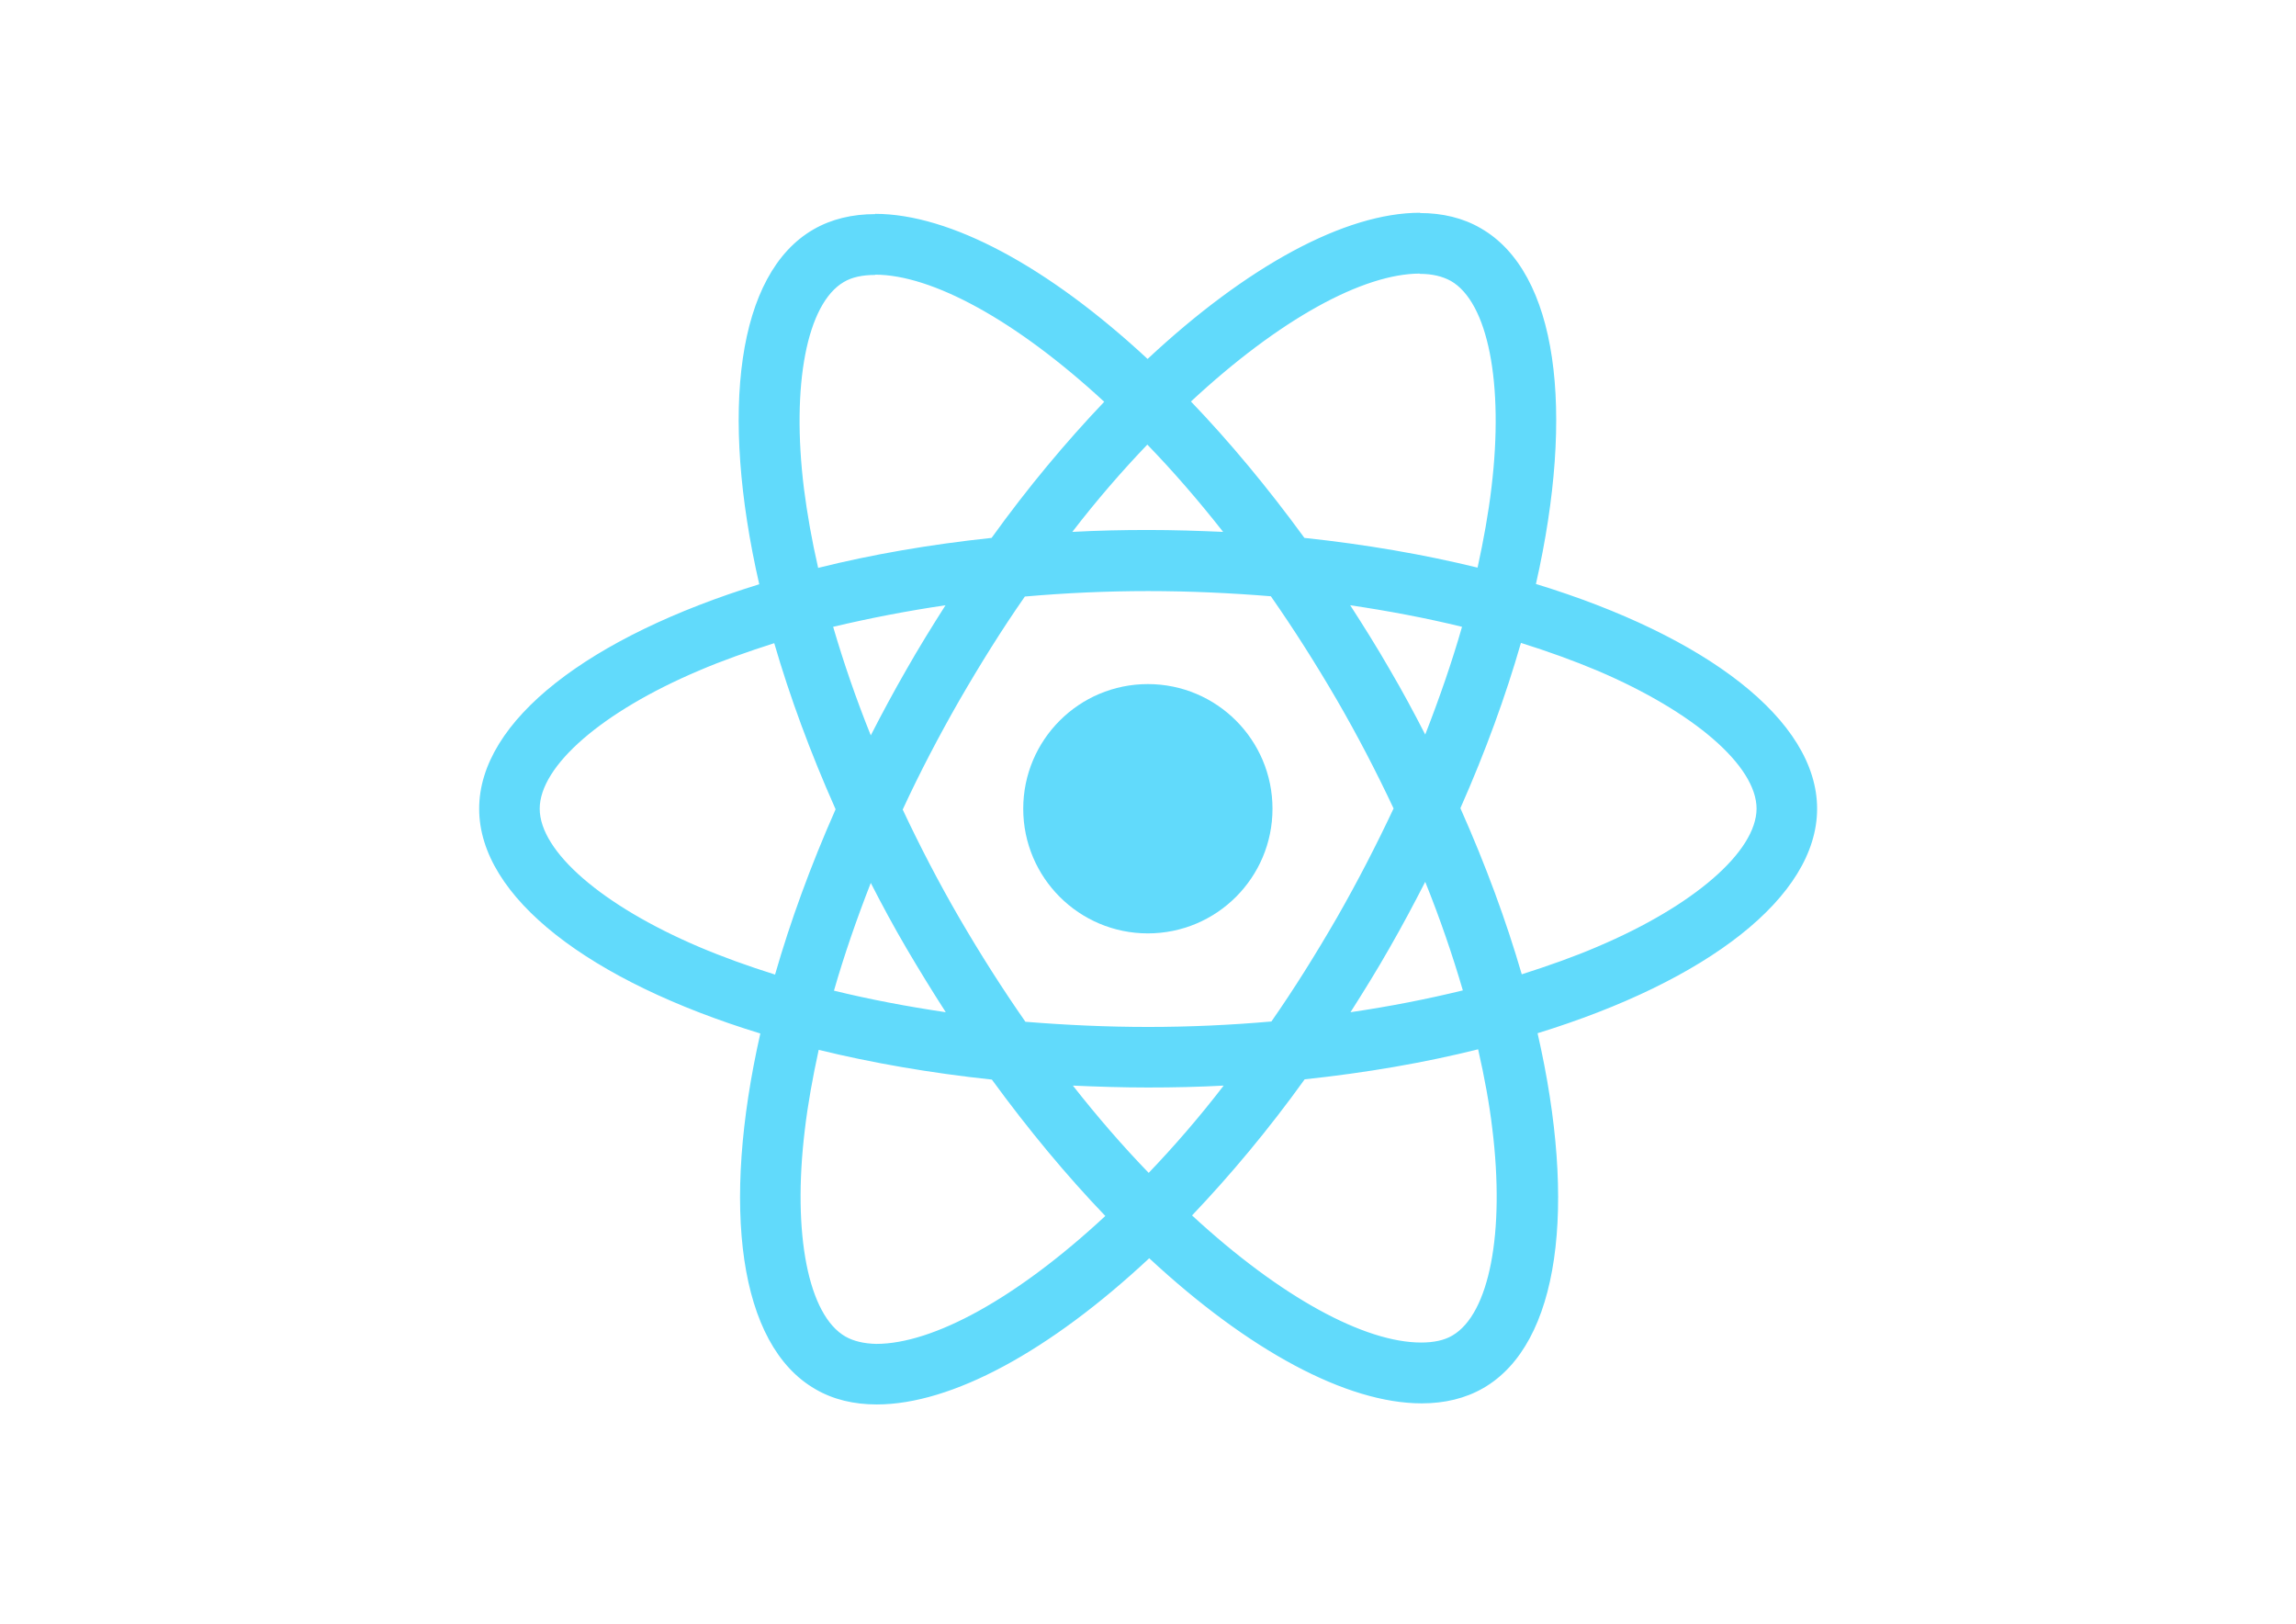
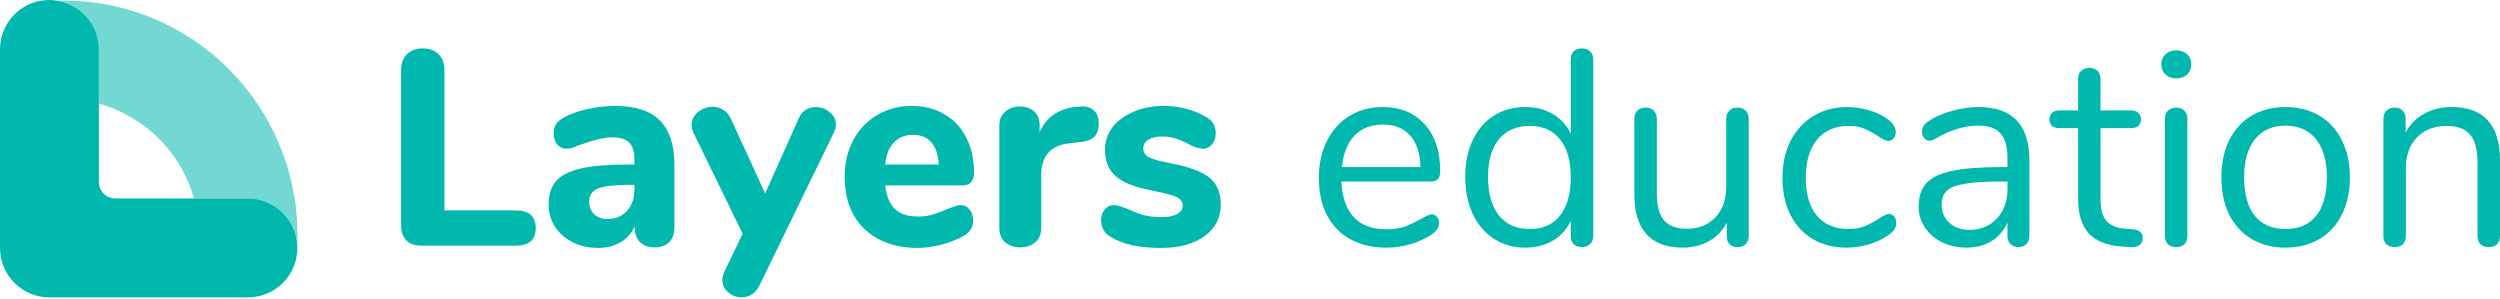
- <svg xmlns="http://www.w3.org/2000/svg" viewBox="0 0 841.9 595.3">
-   <g fill="#61DAFB">
-     <path d="M666.3 296.5c0-32.5-40.7-63.3-103.1-82.4 14.4-63.6 8-114.2-20.2-130.4-6.5-3.8-14.1-5.6-22.4-5.6v22.3c4.6 0 8.3.9 11.4 2.6 13.6 7.8 19.5 37.5 14.9 75.7-1.1 9.4-2.9 19.3-5.1 29.4-19.6-4.8-41-8.5-63.5-10.9-13.5-18.5-27.5-35.3-41.6-50 32.6-30.3 63.2-46.9 84-46.9V78c-27.5 0-63.5 19.6-99.9 53.6-36.4-33.8-72.4-53.2-99.9-53.2v22.3c20.7 0 51.4 16.5 84 46.6-14 14.7-28 31.4-41.3 49.9-22.6 2.4-44 6.1-63.6 11-2.3-10-4-19.7-5.2-29-4.7-38.2 1.1-67.9 14.6-75.8 3-1.8 6.9-2.6 11.5-2.6V78.5c-8.4 0-16 1.8-22.6 5.6-28.1 16.2-34.4 66.7-19.9 130.1-62.2 19.2-102.7 49.9-102.7 82.3 0 32.5 40.7 63.3 103.1 82.4-14.4 63.6-8 114.2 20.2 130.4 6.5 3.8 14.1 5.6 22.5 5.6 27.5 0 63.5-19.6 99.9-53.6 36.4 33.8 72.4 53.2 99.9 53.2 8.4 0 16-1.8 22.6-5.6 28.1-16.2 34.4-66.7 19.9-130.1 62-19.1 102.5-49.9 102.5-82.3zm-130.2-66.7c-3.7 12.9-8.3 26.2-13.5 39.5-4.1-8-8.4-16-13.1-24-4.6-8-9.5-15.8-14.4-23.4 14.2 2.1 27.9 4.7 41 7.9zm-45.8 106.5c-7.8 13.5-15.8 26.3-24.1 38.2-14.9 1.3-30 2-45.2 2-15.1 0-30.2-.7-45-1.9-8.3-11.9-16.4-24.6-24.2-38-7.6-13.1-14.5-26.4-20.8-39.8 6.2-13.4 13.2-26.8 20.7-39.9 7.8-13.5 15.8-26.3 24.1-38.2 14.9-1.3 30-2 45.2-2 15.1 0 30.2.7 45 1.9 8.3 11.9 16.4 24.6 24.2 38 7.6 13.1 14.5 26.4 20.8 39.8-6.3 13.4-13.2 26.8-20.7 39.9zm32.3-13c5.4 13.4 10 26.8 13.8 39.8-13.1 3.2-26.9 5.9-41.2 8 4.9-7.7 9.8-15.6 14.4-23.7 4.6-8 8.9-16.1 13-24.1zM421.2 430c-9.3-9.6-18.6-20.3-27.8-32 9 .4 18.2.7 27.5.7 9.4 0 18.7-.2 27.8-.7-9 11.7-18.3 22.4-27.5 32zm-74.4-58.9c-14.2-2.1-27.9-4.7-41-7.9 3.7-12.9 8.3-26.2 13.5-39.5 4.1 8 8.4 16 13.1 24 4.7 8 9.5 15.8 14.4 23.4zM420.7 163c9.3 9.6 18.6 20.3 27.8 32-9-.4-18.2-.7-27.5-.7-9.4 0-18.7.2-27.8.7 9-11.7 18.3-22.4 27.5-32zm-74 58.9c-4.9 7.7-9.8 15.6-14.4 23.7-4.6 8-8.9 16-13 24-5.4-13.4-10-26.8-13.8-39.8 13.1-3.1 26.9-5.8 41.2-7.9zm-90.5 125.2c-35.4-15.1-58.3-34.9-58.3-50.6 0-15.7 22.9-35.6 58.3-50.6 8.6-3.7 18-7 27.7-10.1 5.7 19.6 13.2 40 22.5 60.9-9.2 20.8-16.6 41.1-22.2 60.6-9.9-3.1-19.3-6.5-28-10.2zM310 490c-13.6-7.8-19.5-37.5-14.9-75.7 1.1-9.4 2.9-19.3 5.1-29.4 19.6 4.8 41 8.5 63.5 10.9 13.5 18.5 27.5 35.3 41.6 50-32.6 30.3-63.2 46.9-84 46.9-4.5-.1-8.3-1-11.3-2.7zm237.2-76.2c4.7 38.2-1.1 67.9-14.6 75.8-3 1.8-6.9 2.6-11.5 2.6-20.7 0-51.4-16.5-84-46.6 14-14.7 28-31.4 41.3-49.9 22.6-2.4 44-6.1 63.6-11 2.3 10.1 4.1 19.8 5.2 29.1zm38.5-66.7c-8.6 3.7-18 7-27.7 10.1-5.7-19.6-13.2-40-22.5-60.9 9.2-20.8 16.6-41.1 22.2-60.6 9.9 3.1 19.3 6.5 28.1 10.2 35.4 15.1 58.3 34.9 58.3 50.6-.1 15.7-23 35.6-58.4 50.6zM320.8 78.4z" />
-     <circle cx="420.9" cy="296.5" r="45.7" />
-     <path d="M520.5 78.1z" />
-   </g>
+ <svg xmlns="http://www.w3.org/2000/svg" width="1407" height="168" viewBox="0 0 1407 168" fill="none">
+   <path d="M237.151 138.274C233.505 138.274 230.693 137.284 228.714 135.303C226.735 133.322 225.745 130.507 225.745 126.859V39.286C225.745 35.637 226.839 32.718 229.026 30.529C231.214 28.34 234.182 27.245 237.932 27.245C241.681 27.245 244.65 28.34 246.837 30.529C249.024 32.718 250.118 35.637 250.118 39.286V118.414H290.114C297.718 118.414 301.519 121.75 301.519 128.422C301.519 134.99 297.718 138.274 290.114 138.274H237.151Z" fill="#00B8AD" />
+   <path d="M346.433 59.615C357.682 59.615 366.015 62.378 371.431 67.903C376.847 73.325 379.555 81.665 379.555 92.924V128.266C379.555 131.706 378.566 134.417 376.587 136.398C374.608 138.274 371.848 139.213 368.306 139.213C364.973 139.213 362.265 138.222 360.182 136.241C358.203 134.156 357.214 131.498 357.214 128.266V127.171C355.651 131.029 353.047 134.052 349.402 136.241C345.756 138.431 341.486 139.525 336.591 139.525C331.383 139.525 326.644 138.483 322.373 136.398C318.207 134.313 314.874 131.394 312.374 127.64C309.979 123.887 308.781 119.717 308.781 115.13C308.781 109.5 310.187 105.07 312.999 101.838C315.915 98.606 320.55 96.26 326.904 94.801C333.258 93.341 341.955 92.612 352.995 92.612H357.057V89.797C357.057 85.418 356.068 82.238 354.089 80.257C352.214 78.277 349.037 77.286 344.559 77.286C340.08 77.286 333.622 78.85 325.185 81.978C322.79 83.124 320.759 83.698 319.092 83.698C316.801 83.698 314.978 82.916 313.624 81.352C312.27 79.684 311.593 77.547 311.593 74.941C311.593 72.856 312.062 71.135 312.999 69.78C313.937 68.425 315.447 67.174 317.53 66.027C321.175 64.046 325.602 62.482 330.81 61.336C336.122 60.189 341.33 59.615 346.433 59.615ZM341.746 123.262C346.329 123.262 350.027 121.75 352.839 118.727C355.651 115.599 357.057 111.586 357.057 106.686V104.027H354.401C345.965 104.027 340.028 104.705 336.591 106.06C333.258 107.415 331.591 109.865 331.591 113.41C331.591 116.329 332.529 118.727 334.403 120.603C336.382 122.376 338.83 123.262 341.746 123.262Z" fill="#00B8AD" />
+   <path d="M449.533 66.653C450.47 64.463 451.772 62.847 453.439 61.805C455.209 60.762 457.084 60.241 459.063 60.241C462.084 60.241 464.74 61.231 467.031 63.212C469.323 65.089 470.468 67.382 470.468 70.093C470.468 71.552 470.104 73.012 469.375 74.472L427.347 160.793C426.306 162.982 424.9 164.598 423.129 165.641C421.358 166.787 419.484 167.361 417.505 167.361C414.588 167.361 412.036 166.423 409.849 164.546C407.662 162.669 406.568 160.376 406.568 157.665C406.568 155.997 406.933 154.433 407.662 152.974L417.973 131.55L390.163 74.472C389.539 73.012 389.226 71.605 389.226 70.249C389.226 67.434 390.424 65.037 392.819 63.056C395.319 61.075 398.131 60.085 401.256 60.085C403.339 60.085 405.266 60.658 407.037 61.805C408.808 62.847 410.214 64.463 411.255 66.653L430.628 108.875L449.533 66.653Z" fill="#00B8AD" />
+   <path d="M540.683 115.443C542.766 115.443 544.432 116.277 545.682 117.945C547.036 119.613 547.713 121.75 547.713 124.356C547.713 126.129 547.193 127.797 546.151 129.361C545.109 130.82 543.651 132.071 541.776 133.114C538.235 134.99 534.121 136.554 529.434 137.805C524.747 138.952 520.424 139.525 516.466 139.525C508.134 139.525 500.843 137.909 494.593 134.678C488.448 131.446 483.709 126.859 480.376 120.916C477.043 114.869 475.376 107.78 475.376 99.648C475.376 91.83 476.991 84.897 480.22 78.85C483.449 72.803 487.927 68.112 493.656 64.776C499.385 61.336 505.894 59.615 513.185 59.615C520.164 59.615 526.257 61.179 531.465 64.307C536.777 67.33 540.891 71.709 543.807 77.443C546.724 83.072 548.182 89.692 548.182 97.303C548.182 99.596 547.609 101.369 546.463 102.62C545.422 103.767 543.912 104.34 541.933 104.34H498.187C498.916 110.491 500.791 114.974 503.811 117.789C506.832 120.499 511.154 121.854 516.779 121.854C519.799 121.854 522.507 121.49 524.903 120.76C527.299 120.03 529.955 119.04 532.871 117.789C534.329 117.163 535.735 116.642 537.089 116.225C538.443 115.703 539.641 115.443 540.683 115.443ZM513.81 75.879C509.331 75.879 505.738 77.338 503.03 80.257C500.322 83.072 498.707 87.19 498.187 92.612H528.34C528.028 87.086 526.622 82.916 524.122 80.101C521.726 77.286 518.289 75.879 513.81 75.879Z" fill="#00B8AD" />
+   <path d="M608.208 59.928C611.333 59.72 613.78 60.45 615.551 62.117C617.426 63.681 618.363 66.079 618.363 69.311C618.363 72.751 617.53 75.305 615.864 76.974C614.197 78.642 611.229 79.684 606.958 80.101L602.271 80.57C596.543 81.196 592.376 83.072 589.772 86.2C587.273 89.328 586.023 93.341 586.023 98.241V128.11C586.023 131.758 584.877 134.521 582.586 136.398C580.398 138.274 577.638 139.213 574.305 139.213C570.868 139.213 568.004 138.274 565.712 136.398C563.525 134.521 562.431 131.758 562.431 128.11V70.718C562.431 67.278 563.577 64.62 565.868 62.743C568.16 60.867 570.92 59.928 574.149 59.928C577.274 59.928 579.877 60.867 581.961 62.743C584.044 64.515 585.085 67.017 585.085 70.249V74.472C586.96 69.989 589.772 66.548 593.522 64.15C597.376 61.753 601.542 60.397 606.021 60.085L608.208 59.928Z" fill="#00B8AD" />
+   <path d="M653.436 139.525C647.082 139.525 641.562 139.004 636.875 137.961C632.188 136.919 628.074 135.251 624.532 132.957C622.97 132.019 621.772 130.768 620.939 129.204C620.106 127.64 619.689 125.868 619.689 123.887C619.689 121.49 620.366 119.509 621.72 117.945C623.074 116.277 624.741 115.443 626.72 115.443C628.074 115.443 629.428 115.703 630.782 116.225C632.136 116.642 633.542 117.163 635 117.789C637.916 119.144 640.781 120.238 643.593 121.073C646.405 121.802 649.894 122.167 654.061 122.167C657.706 122.167 660.518 121.594 662.497 120.447C664.581 119.3 665.622 117.736 665.622 115.756C665.622 114.296 665.153 113.149 664.216 112.315C663.383 111.377 661.768 110.543 659.373 109.813C656.977 109.083 653.175 108.197 647.968 107.155C638.698 105.382 632.032 102.724 627.969 99.179C623.907 95.635 621.876 90.683 621.876 84.323C621.876 79.632 623.282 75.41 626.095 71.657C629.011 67.903 632.969 64.984 637.968 62.899C642.968 60.71 648.592 59.615 654.842 59.615C659.321 59.615 663.695 60.189 667.966 61.336C672.236 62.482 676.038 64.098 679.371 66.183C682.6 68.164 684.214 71.083 684.214 74.941C684.214 77.443 683.537 79.528 682.183 81.196C680.829 82.864 679.163 83.698 677.184 83.698C674.788 83.698 671.924 82.76 668.591 80.883C665.987 79.528 663.591 78.537 661.404 77.912C659.321 77.182 656.821 76.817 653.904 76.817C650.676 76.817 648.124 77.443 646.249 78.694C644.374 79.841 643.437 81.456 643.437 83.541C643.437 85.731 644.53 87.399 646.718 88.546C648.905 89.692 653.123 90.839 659.373 91.986C666.351 93.341 671.819 95.009 675.777 96.99C679.735 98.867 682.6 101.264 684.37 104.184C686.141 107.103 687.026 110.804 687.026 115.286C687.026 122.688 683.954 128.579 677.808 132.957C671.767 137.336 663.643 139.525 653.436 139.525Z" fill="#00B8AD" />
+   <path d="M805.703 120.603C806.849 120.603 807.838 121.073 808.671 122.011C809.505 122.949 809.921 124.148 809.921 125.608C809.921 128.214 808.098 130.612 804.453 132.801C800.703 134.99 796.745 136.658 792.579 137.805C788.413 138.848 784.351 139.369 780.393 139.369C768.623 139.369 759.301 135.876 752.427 128.891C745.657 121.907 742.271 112.263 742.271 99.961C742.271 92.142 743.782 85.262 746.802 79.319C749.823 73.273 754.041 68.581 759.457 65.245C764.978 61.909 771.227 60.241 778.206 60.241C788.1 60.241 795.964 63.473 801.797 69.936C807.63 76.4 810.546 85.157 810.546 96.208C810.546 98.293 810.13 99.805 809.296 100.743C808.463 101.681 807.109 102.151 805.234 102.151H754.926C755.864 120.082 764.353 129.048 780.393 129.048C784.455 129.048 787.944 128.527 790.861 127.484C793.777 126.337 796.902 124.826 800.235 122.949C802.943 121.385 804.765 120.603 805.703 120.603ZM778.362 70.093C771.696 70.093 766.332 72.178 762.27 76.348C758.312 80.518 755.968 86.408 755.239 94.019H799.453C799.245 86.304 797.318 80.414 793.673 76.348C790.027 72.178 784.924 70.093 778.362 70.093Z" fill="#00B8AD" />
+   <path d="M890.28 27.245C892.259 27.245 893.821 27.818 894.967 28.965C896.113 30.112 896.686 31.571 896.686 33.344V132.801C896.686 134.678 896.113 136.189 894.967 137.336C893.821 138.483 892.259 139.056 890.28 139.056C888.301 139.056 886.739 138.483 885.593 137.336C884.551 136.189 884.031 134.678 884.031 132.801V124.356C881.739 129.152 878.354 132.853 873.875 135.459C869.501 138.066 864.345 139.369 858.408 139.369C851.742 139.369 845.857 137.701 840.753 134.365C835.65 131.029 831.692 126.389 828.879 120.447C826.067 114.4 824.661 107.415 824.661 99.492C824.661 91.673 826.067 84.793 828.879 78.85C831.692 72.908 835.65 68.321 840.753 65.089C845.857 61.857 851.742 60.241 858.408 60.241C864.345 60.241 869.501 61.544 873.875 64.15C878.354 66.757 881.739 70.458 884.031 75.253V33.344C884.031 31.467 884.551 30.008 885.593 28.965C886.739 27.818 888.301 27.245 890.28 27.245ZM860.908 128.891C868.303 128.891 873.979 126.389 877.937 121.385C881.999 116.277 884.031 109.083 884.031 99.805C884.031 90.526 881.999 83.385 877.937 78.381C873.979 73.377 868.303 70.875 860.908 70.875C853.513 70.875 847.732 73.377 843.566 78.381C839.503 83.385 837.472 90.422 837.472 99.492C837.472 108.771 839.503 116.016 843.566 121.229C847.732 126.337 853.513 128.891 860.908 128.891Z" fill="#00B8AD" />
+   <path d="M977.933 60.554C979.912 60.554 981.422 61.127 982.464 62.274C983.609 63.421 984.182 64.932 984.182 66.809V132.957C984.182 134.73 983.609 136.189 982.464 137.336C981.422 138.483 979.912 139.056 977.933 139.056C976.058 139.056 974.548 138.535 973.402 137.492C972.36 136.346 971.84 134.886 971.84 133.114V125.295C969.444 129.882 966.059 133.374 961.684 135.772C957.414 138.17 952.571 139.369 947.154 139.369C938.093 139.369 931.27 136.867 926.688 131.863C922.105 126.754 919.813 119.248 919.813 109.344V66.809C919.813 64.932 920.386 63.421 921.532 62.274C922.678 61.127 924.24 60.554 926.219 60.554C928.198 60.554 929.708 61.127 930.75 62.274C931.895 63.421 932.468 64.932 932.468 66.809V109.031C932.468 115.808 933.822 120.812 936.53 124.044C939.238 127.171 943.509 128.735 949.342 128.735C956.008 128.735 961.372 126.598 965.434 122.324C969.496 117.945 971.527 112.211 971.527 105.122V66.809C971.527 64.932 972.1 63.421 973.246 62.274C974.391 61.127 975.954 60.554 977.933 60.554Z" fill="#00B8AD" />
+   <path d="M1039.11 139.369C1032.02 139.369 1025.72 137.753 1020.2 134.521C1014.79 131.289 1010.57 126.702 1007.55 120.76C1004.63 114.817 1003.17 107.937 1003.17 100.118C1003.17 92.299 1004.68 85.366 1007.7 79.319C1010.83 73.273 1015.15 68.581 1020.67 65.245C1026.19 61.909 1032.54 60.241 1039.73 60.241C1043.69 60.241 1047.59 60.814 1051.45 61.961C1055.41 63.004 1058.84 64.567 1061.76 66.653C1063.64 67.903 1064.94 69.155 1065.67 70.406C1066.5 71.552 1066.92 72.856 1066.92 74.315C1066.92 75.775 1066.5 76.974 1065.67 77.912C1064.94 78.85 1063.95 79.319 1062.7 79.319C1061.97 79.319 1061.19 79.111 1060.35 78.694C1059.52 78.277 1058.79 77.86 1058.17 77.443C1057.65 77.026 1057.28 76.765 1057.07 76.661C1054.37 74.888 1051.76 73.481 1049.26 72.439C1046.87 71.396 1043.9 70.875 1040.36 70.875C1032.75 70.875 1026.82 73.481 1022.55 78.694C1018.38 83.802 1016.3 90.943 1016.3 100.118C1016.3 109.292 1018.38 116.381 1022.55 121.385C1026.82 126.389 1032.75 128.891 1040.36 128.891C1043.9 128.891 1046.92 128.37 1049.42 127.328C1052.02 126.285 1054.63 124.878 1057.23 123.105C1058.38 122.376 1059.47 121.75 1060.51 121.229C1061.55 120.708 1062.44 120.447 1063.17 120.447C1064.31 120.447 1065.25 120.916 1065.98 121.854C1066.81 122.793 1067.23 123.992 1067.23 125.451C1067.23 126.806 1066.86 128.057 1066.13 129.204C1065.41 130.247 1064.05 131.446 1062.07 132.801C1059.16 134.782 1055.62 136.398 1051.45 137.649C1047.39 138.796 1043.27 139.369 1039.11 139.369Z" fill="#00B8AD" />
+   <path d="M1113.55 60.241C1132.62 60.241 1142.15 70.249 1142.15 90.266V132.801C1142.15 134.678 1141.57 136.189 1140.43 137.336C1139.39 138.483 1137.93 139.056 1136.05 139.056C1134.18 139.056 1132.67 138.483 1131.52 137.336C1130.38 136.189 1129.8 134.678 1129.8 132.801V125.295C1127.82 129.778 1124.8 133.27 1120.74 135.772C1116.68 138.17 1111.99 139.369 1106.68 139.369C1101.78 139.369 1097.25 138.379 1093.09 136.398C1089.03 134.417 1085.8 131.654 1083.4 128.11C1081.01 124.565 1079.81 120.656 1079.81 116.381C1079.81 110.647 1081.27 106.216 1084.18 103.089C1087.1 99.857 1091.89 97.564 1098.56 96.208C1105.22 94.749 1114.49 94.019 1126.37 94.019H1129.8V88.858C1129.8 82.603 1128.5 78.016 1125.9 75.097C1123.4 72.178 1119.28 70.718 1113.55 70.718C1106.47 70.718 1099.29 72.647 1091.99 76.504C1089.18 78.277 1087.2 79.163 1086.06 79.163C1084.81 79.163 1083.77 78.694 1082.93 77.755C1082.1 76.817 1081.68 75.618 1081.68 74.159C1081.68 72.699 1082.1 71.448 1082.93 70.406C1083.87 69.259 1085.33 68.112 1087.31 66.965C1090.95 64.88 1095.07 63.264 1099.65 62.117C1104.34 60.867 1108.97 60.241 1113.55 60.241ZM1108.4 129.361C1114.65 129.361 1119.75 127.276 1123.71 123.105C1127.77 118.831 1129.8 113.358 1129.8 106.686V102.151H1126.99C1117.83 102.151 1110.85 102.568 1106.06 103.402C1101.26 104.131 1097.83 105.435 1095.74 107.311C1093.76 109.083 1092.78 111.742 1092.78 115.286C1092.78 119.352 1094.23 122.741 1097.15 125.451C1100.17 128.057 1103.92 129.361 1108.4 129.361Z" fill="#00B8AD" />
+   <path d="M1200.46 129.048C1204.11 129.361 1205.93 131.029 1205.93 134.052C1205.93 135.824 1205.26 137.18 1203.9 138.118C1202.65 138.952 1200.72 139.265 1198.12 139.056L1193.9 138.743C1185.57 138.118 1179.42 135.616 1175.47 131.237C1171.51 126.859 1169.53 120.238 1169.53 111.377V72.126H1159.06C1157.29 72.126 1155.89 71.709 1154.84 70.875C1153.91 69.936 1153.44 68.738 1153.44 67.278C1153.44 65.714 1153.91 64.463 1154.84 63.525C1155.89 62.587 1157.29 62.117 1159.06 62.117H1169.53V44.447C1169.53 42.466 1170.1 40.954 1171.25 39.912C1172.39 38.765 1173.96 38.191 1175.94 38.191C1177.81 38.191 1179.32 38.765 1180.47 39.912C1181.61 40.954 1182.18 42.466 1182.18 44.447V62.117H1199.53C1201.19 62.117 1202.5 62.587 1203.43 63.525C1204.47 64.463 1205 65.714 1205 67.278C1205 68.738 1204.47 69.936 1203.43 70.875C1202.5 71.709 1201.19 72.126 1199.53 72.126H1182.18V112.003C1182.18 117.736 1183.33 121.907 1185.62 124.513C1188.02 127.015 1191.56 128.422 1196.25 128.735L1200.46 129.048Z" fill="#00B8AD" />
+   <path d="M1224.81 139.056C1222.94 139.056 1221.38 138.535 1220.13 137.492C1218.98 136.346 1218.41 134.782 1218.41 132.801V66.809C1218.41 64.828 1218.98 63.316 1220.13 62.274C1221.38 61.127 1222.94 60.554 1224.81 60.554C1226.69 60.554 1228.2 61.127 1229.34 62.274C1230.49 63.316 1231.06 64.828 1231.06 66.809V132.801C1231.06 134.886 1230.49 136.45 1229.34 137.492C1228.2 138.535 1226.69 139.056 1224.81 139.056ZM1224.81 44.134C1222.31 44.134 1220.28 43.404 1218.72 41.945C1217.16 40.485 1216.38 38.556 1216.38 36.158C1216.38 33.865 1217.16 31.988 1218.72 30.529C1220.28 29.069 1222.31 28.34 1224.81 28.34C1227.31 28.34 1229.34 29.069 1230.91 30.529C1232.47 31.988 1233.25 33.865 1233.25 36.158C1233.25 38.556 1232.47 40.485 1230.91 41.945C1229.34 43.404 1227.31 44.134 1224.81 44.134Z" fill="#00B8AD" />
+   <path d="M1286.28 139.369C1279.09 139.369 1272.74 137.753 1267.22 134.521C1261.8 131.289 1257.58 126.702 1254.56 120.76C1251.65 114.713 1250.19 107.728 1250.19 99.805C1250.19 91.882 1251.65 84.949 1254.56 79.007C1257.58 72.96 1261.8 68.321 1267.22 65.089C1272.74 61.857 1279.09 60.241 1286.28 60.241C1293.47 60.241 1299.82 61.857 1305.34 65.089C1310.86 68.321 1315.08 72.96 1317.99 79.007C1321.02 84.949 1322.53 91.882 1322.53 99.805C1322.53 107.728 1321.02 114.713 1317.99 120.76C1315.08 126.702 1310.86 131.289 1305.34 134.521C1299.82 137.753 1293.47 139.369 1286.28 139.369ZM1286.28 128.891C1293.78 128.891 1299.51 126.442 1303.46 121.542C1307.53 116.538 1309.56 109.292 1309.56 99.805C1309.56 90.526 1307.53 83.385 1303.46 78.381C1299.4 73.273 1293.67 70.718 1286.28 70.718C1278.88 70.718 1273.16 73.273 1269.09 78.381C1265.03 83.385 1263 90.526 1263 99.805C1263 109.188 1264.98 116.381 1268.94 121.385C1273 126.389 1278.78 128.891 1286.28 128.891Z" fill="#00B8AD" />
+   <path d="M1379.66 60.241C1397.89 60.241 1407 70.301 1407 90.422V132.801C1407 134.782 1406.43 136.346 1405.28 137.492C1404.24 138.535 1402.73 139.056 1400.75 139.056C1398.77 139.056 1397.21 138.535 1396.06 137.492C1394.92 136.346 1394.34 134.782 1394.34 132.801V91.204C1394.34 84.115 1392.94 78.954 1390.13 75.722C1387.42 72.491 1383.04 70.875 1377 70.875C1370.02 70.875 1364.45 73.012 1360.29 77.286C1356.12 81.561 1354.04 87.347 1354.04 94.644V132.801C1354.04 134.782 1353.46 136.346 1352.32 137.492C1351.28 138.535 1349.77 139.056 1347.79 139.056C1345.81 139.056 1344.25 138.535 1343.1 137.492C1341.95 136.346 1341.38 134.782 1341.38 132.801V66.809C1341.38 64.932 1341.95 63.421 1343.1 62.274C1344.25 61.127 1345.81 60.554 1347.79 60.554C1349.66 60.554 1351.12 61.127 1352.16 62.274C1353.31 63.421 1353.88 64.88 1353.88 66.653V74.628C1356.38 69.936 1359.87 66.392 1364.35 63.994C1368.83 61.492 1373.93 60.241 1379.66 60.241Z" fill="#00B8AD" />
+   <path opacity="0.55" fill-rule="evenodd" clip-rule="evenodd" d="M55.534 27.727C55.534 13.643 45.088 2.089 31.563 0.219C32.992 0.219 34.422 0.219 35.741 0.329C42.779 0.329 49.816 0.879 56.744 1.979C56.761 1.979 56.775 1.982 56.788 1.987C67.217 3.639 77.208 6.607 86.98 10.672C102.595 17.274 116.67 26.737 128.765 38.84C140.861 50.944 150.317 65.028 156.915 80.653C161.078 90.299 163.931 100.272 165.583 110.573C165.627 110.613 165.671 110.653 165.716 110.693C166.815 117.625 167.365 124.667 167.365 131.819V131.82C167.365 133.58 167.365 135.34 167.255 137.101C166.045 122.796 154.06 111.683 139.545 111.683H109.086C108.106 107.871 106.803 104.274 105.177 100.679H105.124C101.385 92.316 96.107 84.724 89.509 78.122C82.802 71.41 74.994 66.129 66.637 62.387V62.276C63.01 60.626 59.382 59.306 55.534 58.316V27.727ZM109.086 100.68V100.679H139.541C139.682 100.679 139.822 100.68 139.962 100.681C139.86 100.68 139.757 100.68 139.655 100.68H109.086Z" fill="#00B8AD" />
+   <path d="M167.25 137.101C166.04 122.907 154.055 111.683 139.54 111.683H109.081H64.877C59.709 111.683 55.64 107.502 55.64 102.441V58.428V27.838C55.64 13.754 45.194 2.201 31.669 0.33C30.349 0.11 29.03 0 27.82 0C25.071 0 22.432 0.44 19.903 1.1C8.357 4.511 0 15.184 0 27.838V64.699V139.522C0 154.926 12.425 167.36 27.82 167.36H103.033H139.54C152.625 167.36 163.731 158.227 166.59 146.014C167.03 143.923 167.36 141.832 167.36 139.632C167.36 138.751 167.25 137.871 167.25 137.101Z" fill="#00B8AD" />
</svg>
